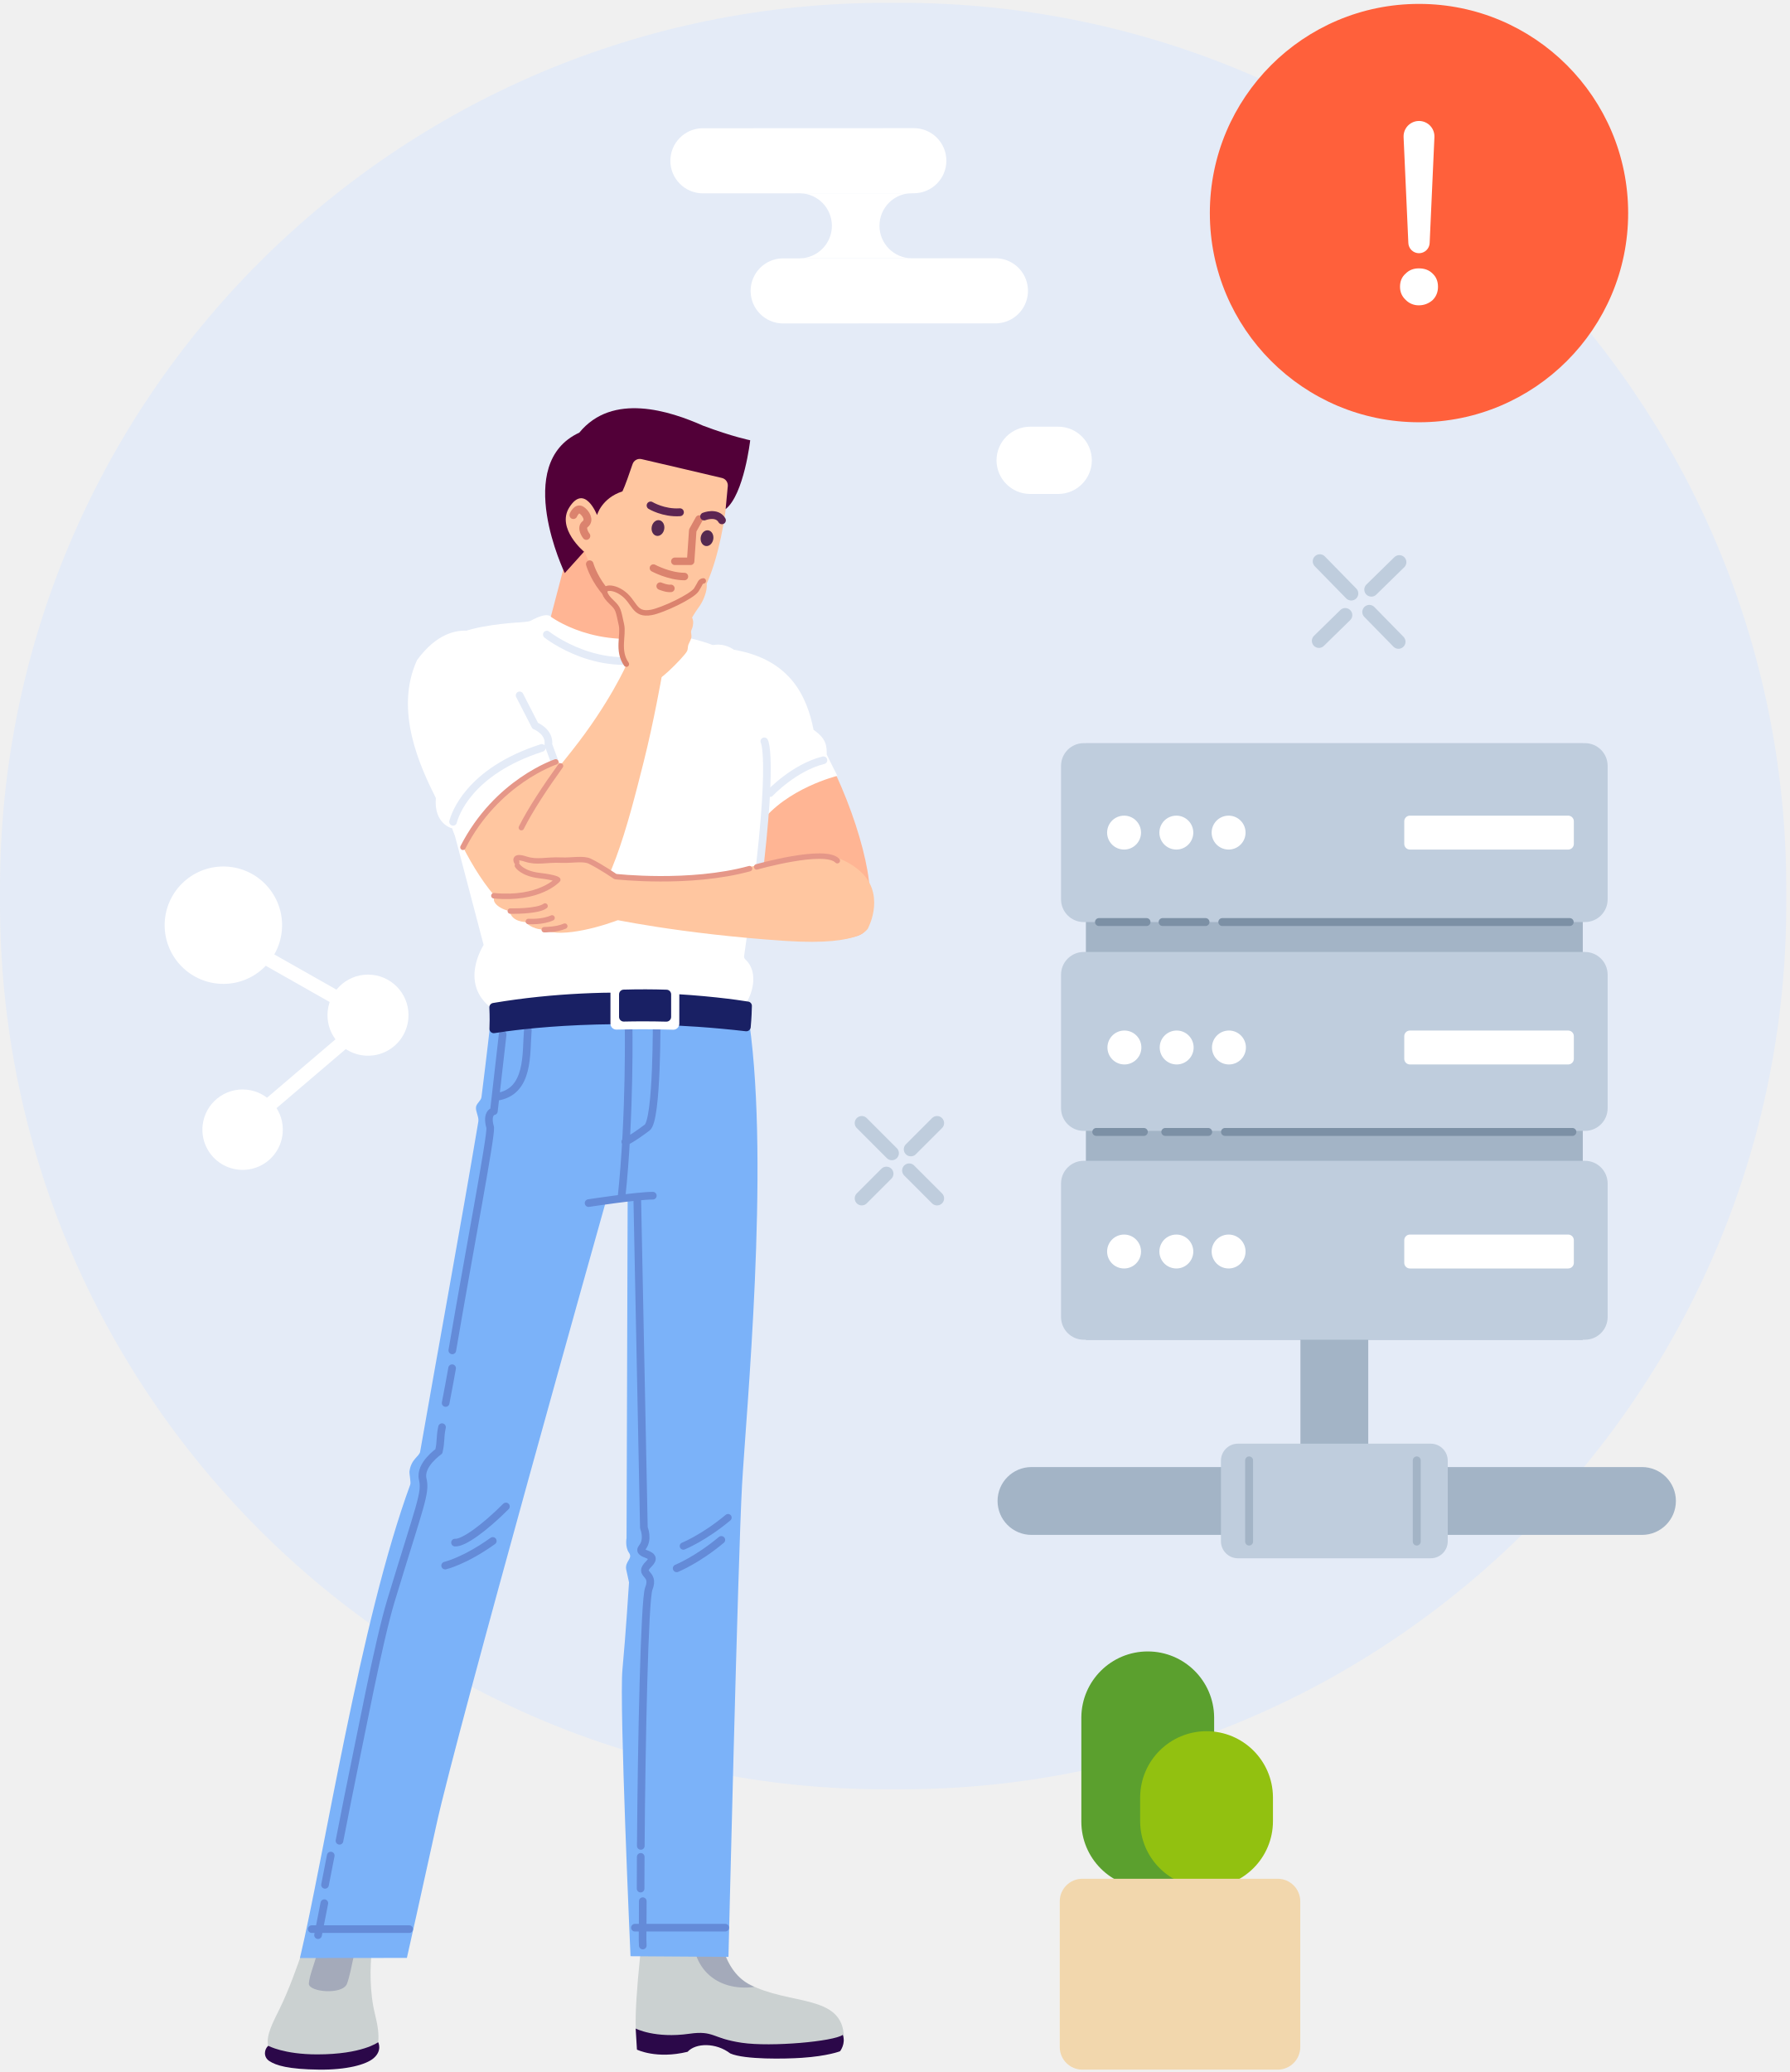
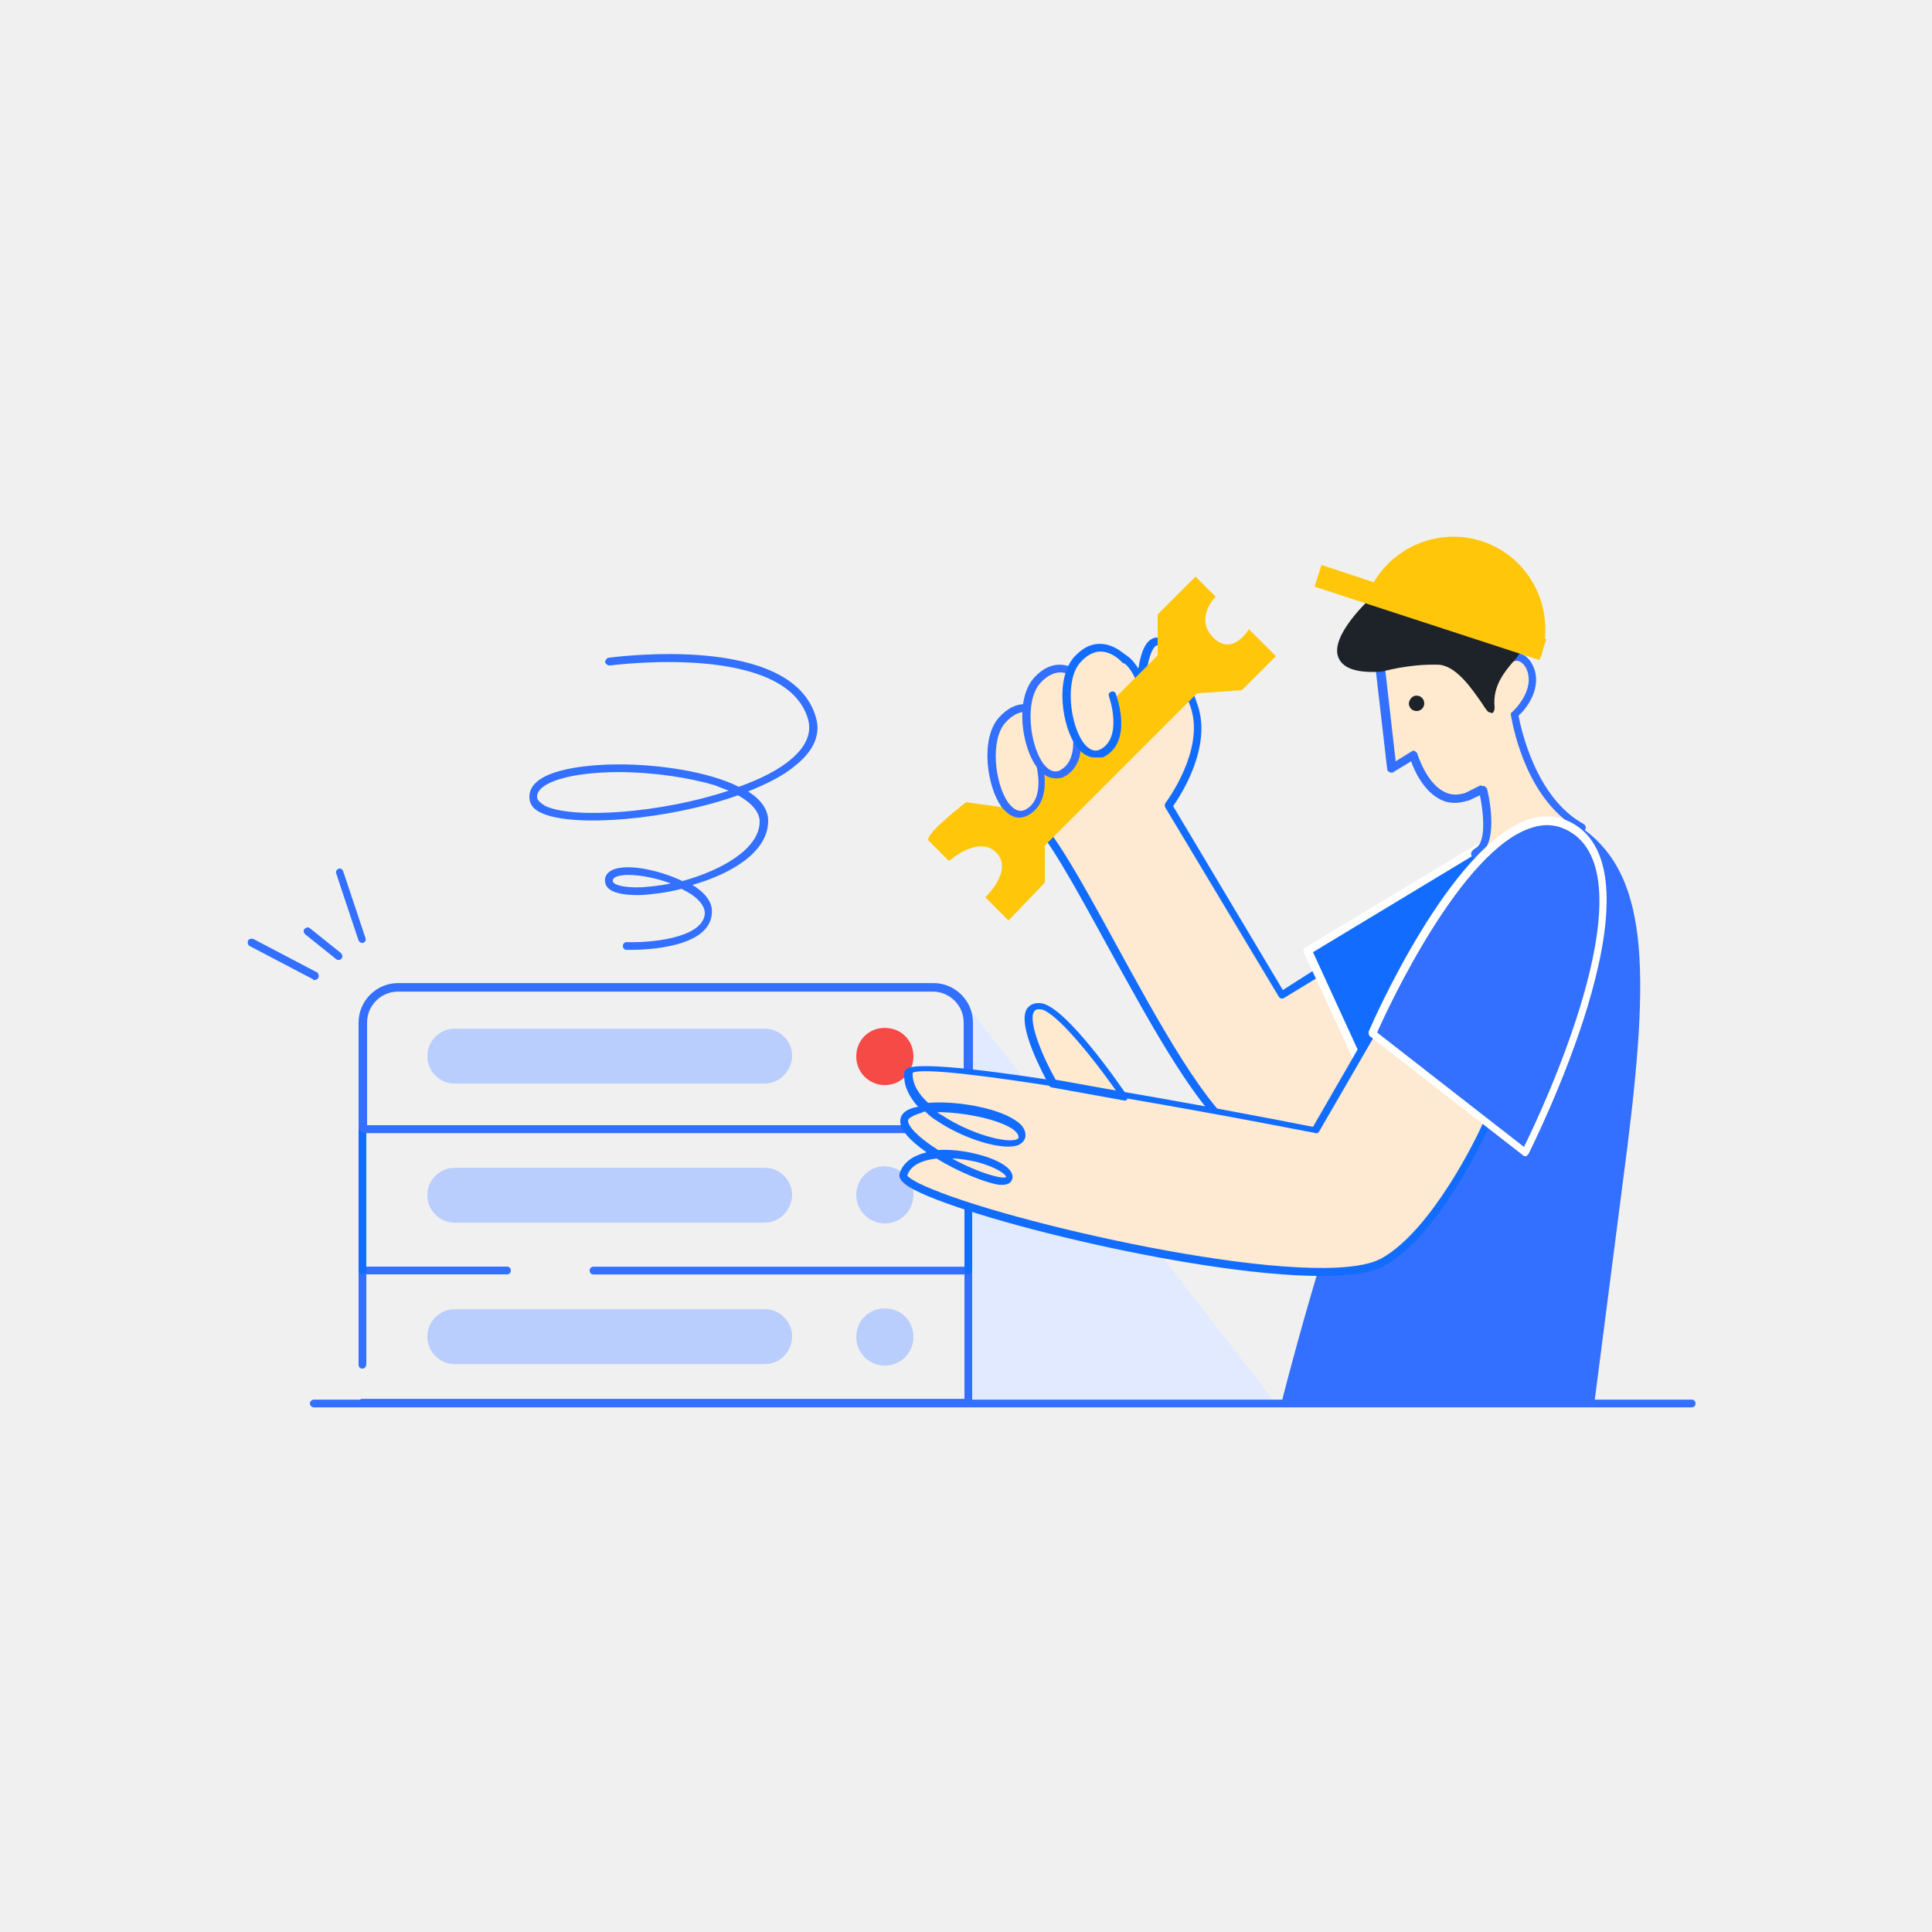
- <svg width="254" height="294">
+ <svg xmlns="http://www.w3.org/2000/svg" t="1606492339379" class="icon" viewBox="0 0 2048 1024" version="1.1" p-id="6033" width="394" height="394">
  <defs>
-     <path d="M0 .335h253.49v253.49H0z" />
-     <path d="M0 293.665h253.49V.401H0z" />
+     <style type="text/css" />
  </defs>
-   <g fill="none" fill-rule="evenodd">
-     <g transform="translate(0 .067)">
-       <mask fill="#fff" />
-       <path d="M0 128.134v-2.11C0 56.608 56.273.334 125.69.334h2.11c69.416 0 125.69 56.274 125.69 125.69v2.11c0 69.417-56.274 125.69-125.69 125.69h-2.11C56.273 253.824 0 197.551 0 128.134" fill="#E4EBF7" mask="url(#b)" />
-     </g>
-     <path d="M39.989 132.108a8.332 8.332 0 1 1-16.581-1.671 8.332 8.332 0 0 1 16.58 1.671" fill="#FFF" />
-     <path d="M37.19 135.59l10.553 5.983M48.665 147.884l-12.734 10.861" stroke="#FFF" stroke-width="2" />
-     <path d="M40.11 160.816a5.706 5.706 0 1 1-11.354-1.145 5.706 5.706 0 0 1 11.354 1.145M57.943 144.6a5.747 5.747 0 1 1-11.436-1.152 5.747 5.747 0 0 1 11.436 1.153M99.656 27.434l30.024-.013a4.619 4.619 0 1 0-.004-9.238l-30.024.013a4.62 4.62 0 0 0 .004 9.238M111.14 45.896l30.023-.013a4.62 4.62 0 1 0-.004-9.238l-30.024.013a4.619 4.619 0 1 0 .004 9.238" fill="#FFF" />
-     <path d="M113.53 27.421v-.002l15.89-.007a4.619 4.619 0 1 0 .005 9.238l-15.892.007v-.002a4.618 4.618 0 0 0-.004-9.234M150.167 70.091h-3.979a4.789 4.789 0 0 1-4.774-4.775 4.788 4.788 0 0 1 4.774-4.774h3.979a4.789 4.789 0 0 1 4.775 4.774 4.789 4.789 0 0 1-4.775 4.775" fill="#FFF" />
-     <path d="M171.687 30.234c0-16.392 13.289-29.68 29.681-29.68 16.392 0 29.68 13.288 29.68 29.68 0 16.393-13.288 29.681-29.68 29.681s-29.68-13.288-29.68-29.68" fill="#FF603B" />
-     <path d="M203.557 19.435l-.676 15.035a1.514 1.514 0 0 1-3.026 0l-.675-15.035a2.19 2.19 0 1 1 4.377 0m-.264 19.378c.513.477.77 1.1.77 1.87s-.257 1.393-.77 1.907c-.55.476-1.21.733-1.943.733a2.545 2.545 0 0 1-1.87-.77c-.55-.514-.806-1.136-.806-1.87 0-.77.256-1.393.806-1.87.513-.513 1.137-.733 1.87-.733.77 0 1.43.22 1.943.733" fill="#FFF" />
-     <path d="M119.3 133.275c4.426-.598 3.612-1.204 4.079-4.778.675-5.18-3.108-16.935-8.262-25.118-1.088-10.72-12.598-11.24-12.598-11.24s4.312 4.895 4.196 16.199c1.398 5.243.804 14.45.804 14.45s5.255 11.369 11.78 10.487" fill="#FFB594" />
-     <path d="M100.944 91.61s1.463-.583 3.211.582c8.08 1.398 10.368 6.706 11.3 11.368 1.864 1.282 1.864 2.33 1.864 3.496.365.777 1.515 3.03 1.515 3.03s-7.225 1.748-10.954 6.758c-1.399-6.41-6.936-25.235-6.936-25.235" fill="#FFF" />
-     <path d="M94.008 90.5l1.019-5.815-9.23-11.874-5.233 5.581-2.593 9.863s8.39 5.128 16.037 2.246" fill="#FFB594" />
-     <path d="M82.931 78.216s-4.557-2.868-2.445-6.892c1.632-3.107 4.537 1.139 4.537 1.139s.524-3.662 3.139-3.662c.523-1.046 1.569-4.184 1.569-4.184s11.507 2.615 13.6 3.138c-.001 5.23-2.317 19.529-7.884 19.969-8.94.706-12.516-9.508-12.516-9.508" fill="#FFC6A0" />
-     <path d="M102.971 72.243c2.616-2.093 3.489-9.775 3.489-9.775s-2.492-.492-6.676-2.062c-4.708-2.092-12.867-4.771-17.575.982-9.54 4.41-2.062 19.93-2.062 19.93l2.729-3.037s-3.956-3.304-2.092-6.277c2.183-3.48 3.943 1.08 3.943 1.08s.64-2.4 3.6-3.36c.356-.714 1.04-2.69 1.44-3.872a1.08 1.08 0 0 1 1.27-.707c2.41.56 8.723 2.03 11.417 2.676.524.126.876.619.825 1.156l-.308 3.266z" fill="#520038" />
-     <path d="M101.22 76.514c-.104.613-.585 1.044-1.076.96-.49-.082-.805-.646-.702-1.26.104-.613.585-1.044 1.076-.961.491.083.805.647.702 1.26M94.26 75.074c-.104.613-.585 1.044-1.076.96-.49-.082-.805-.646-.702-1.26.104-.613.585-1.044 1.076-.96.491.082.805.646.702 1.26" fill="#552950" />
-     <path stroke="#DB836E" stroke-width="1.063" stroke-linecap="round" stroke-linejoin="round" d="M99.206 73.644l-.9 1.62-.3 4.38h-2.24" />
-     <path d="M99.926 73.284s1.8-.72 2.52.54" stroke="#5C2552" stroke-width="1.117" stroke-linecap="round" stroke-linejoin="round" />
-     <path d="M81.367 73.084s.48-1.12 1.12-.72c.64.4 1.28 1.44.56 2s.16 1.68.16 1.68" stroke="#DB836E" stroke-width="1.117" stroke-linecap="round" stroke-linejoin="round" />
-     <path d="M92.326 71.724s1.84 1.12 4.16.96" stroke="#5C2552" stroke-width="1.117" stroke-linecap="round" stroke-linejoin="round" />
-     <path d="M92.726 80.604s2.24 1.2 4.4 1.2M93.686 83.164s.96.4 1.52.32M83.687 80.044s1.786 6.547 9.262 7.954" stroke="#DB836E" stroke-width="1.063" stroke-linecap="round" stroke-linejoin="round" />
-     <path d="M95.548 91.663s-1.068 2.821-8.298 2.105c-7.23-.717-10.29-5.044-10.29-5.044" stroke="#E4EBF7" stroke-width="1.136" stroke-linecap="round" stroke-linejoin="round" />
-     <path d="M78.126 87.478s6.526 4.972 16.47 2.486c0 0 9.577 1.02 11.536 5.322 5.36 11.77.543 36.835 0 39.962 3.496 4.055-.466 8.483-.466 8.483-15.624-3.548-35.81-.6-35.81-.6-4.849-3.546-1.223-9.044-1.223-9.044L62.38 110.32c-2.485-15.227.833-19.803 3.549-20.743 3.03-1.049 8.04-1.282 8.04-1.282.496-.058 1.08-.076 1.37-.233 2.36-1.282 2.787-.583 2.787-.583" fill="#FFF" />
-     <path d="M65.828 89.81s-6.875.465-7.59 8.156c-.466 8.857 3.03 10.954 3.03 10.954s6.075 22.102 16.796 22.957c8.39-2.176 4.758-6.702 4.661-11.42-.233-11.304-7.108-16.897-7.108-16.897s-4.212-13.75-9.789-13.75" fill="#FFC6A0" />
-     <path d="M71.716 124.225s.855 11.264 9.828 6.486c4.765-2.536 7.581-13.828 9.789-22.568 1.456-5.768 2.58-12.197 2.58-12.197l-4.973-1.709s-2.408 5.516-7.769 12.275c-4.335 5.467-9.144 11.11-9.455 17.713" fill="#FFC6A0" />
-     <path d="M108.463 105.191s1.747 2.724-2.331 30.535c2.376 2.216 1.053 6.012-.233 7.51" stroke="#E4EBF7" stroke-width="1.085" stroke-linecap="round" stroke-linejoin="round" />
-     <path d="M123.262 131.527s-.427 2.732-11.77 1.981c-15.187-1.006-25.326-3.25-25.326-3.25l.933-5.8s.723.215 9.71-.068c11.887-.373 18.714-6.07 24.964-1.022 4.039 3.263 1.489 8.16 1.489 8.16" fill="#FFC6A0" />
-     <path d="M70.24 90.974s-5.593-4.739-11.054 2.68c-3.318 7.223.517 15.284 2.664 19.578-.31 3.729 2.33 4.311 2.33 4.311s.108.895 1.516 2.68c4.078-7.03 6.72-9.166 13.711-12.546-.328-.656-1.877-3.265-1.825-3.767.175-1.69-1.282-2.623-1.282-2.623s-.286-.156-1.165-2.738c-.788-2.313-2.036-5.177-4.895-7.575" fill="#FFF" />
-     <path d="M90.232 288.027s4.855 2.308 8.313 1.155c3.188-1.063 5.12.755 8.002 1.331 2.881.577 7.769 1.243 13.207-1.424-.117-6.228-7.786-4.499-13.518-7.588-2.895-1.56-4.276-5.336-4.066-9.944H91.544s-1.573 11.89-1.312 16.47" fill="#CBD1D1" />
-     <path d="M90.207 287.833s2.745 1.437 7.639.738c3.456-.494 3.223.66 7.418 1.282 4.195.621 13.092-.194 14.334-1.126.466 1.242-.388 2.33-.388 2.33s-1.709.682-5.438.932c-2.295.154-8.098.276-10.14-.621-2.02-1.554-4.894-1.515-6.06-.234-4.427 1.075-7.184-.31-7.184-.31l-.181-2.991z" fill="#2B0849" />
-     <path d="M98.429 272.257h3.496s-.117 7.574 5.127 9.671c-5.244.7-9.672-2.602-8.623-9.671" fill="#A4AABA" />
-     <path d="M44.425 272.046s-2.208 7.774-4.702 12.899c-1.884 3.874-4.428 7.854 5.729 7.854 6.97 0 9.385-.503 7.782-6.917-1.604-6.415.279-13.836.279-13.836h-9.088z" fill="#CBD1D1" />
-     <path d="M38.066 290.277s2.198 1.225 6.954 1.225c6.376 0 8.646-1.73 8.646-1.73s.63 1.168-.649 2.27c-1.04.897-3.77 1.668-7.745 1.621-4.347-.05-6.115-.593-7.062-1.224-.864-.577-.72-1.657-.144-2.162" fill="#2B0849" />
-     <path d="M45.344 274.041s.035 1.592-.329 3.07c-.365 1.49-1.13 3.255-1.184 4.34-.061 1.206 4.755 1.657 5.403.036.65-1.622 1.357-6.737 2.006-7.602.648-.865-5.14-2.222-5.896.156" fill="#A4AABA" />
-     <path d="M89.476 277.57l13.899.095s1.349-56.643 1.925-66.909c.576-10.267 3.923-45.052 1.042-65.585l-13.037-.669-23.737.81s-.452 4.12-1.243 10.365c-.065.515-.708.874-.777 1.417-.078.608.439 1.407.332 2.044-2.455 14.627-5.797 32.736-8.256 46.837-.121.693-1.282 1.048-1.515 2.796-.042.314.22 1.584.116 1.865-7.14 19.473-12.202 52.601-15.66 67.19l15.176-.015s2.282-10.145 4.185-18.871c2.922-13.389 24.012-88.32 24.012-88.32l3.133-.954-.158 48.568s-.233 1.282.35 2.098c.583.815-.581 1.167-.408 2.331l.408 1.864s-.466 7.458-.932 12.352c-.467 4.895 1.145 40.69 1.145 40.69" fill="#7BB2F9" />
-     <path d="M64.57 218.881c1.197.099 4.195-2.097 7.225-5.127M96.024 222.534s2.881-1.152 6.34-4.034" stroke="#648BD8" stroke-width="1.085" stroke-linecap="round" stroke-linejoin="round" />
-     <path d="M96.973 219.373s2.882-1.153 6.34-4.034" stroke="#648BD8" stroke-width="1.032" stroke-linecap="round" stroke-linejoin="round" />
-     <path d="M63.172 222.144s2.724-.614 6.759-3.496M74.903 146.166c-.281 3.226.31 8.856-4.506 9.478M93.182 144.344s.115 14.557-1.344 15.65c-2.305 1.73-3.107 2.02-3.107 2.02M89.197 144.923s.269 13.144-1.01 25.088M83.525 170.71s6.81-1.051 9.116-1.051M46.026 270.045l-.892 4.538M46.937 263.289l-.815 4.157M62.725 202.503c-.33 1.618-.102 1.904-.449 3.438 0 0-2.756 1.903-2.29 3.923.466 2.02-.31 3.424-4.505 17.252-1.762 5.807-4.233 18.922-6.165 28.278-.03.144-.521 2.646-1.14 5.8M64.158 194.136c-.295 1.658-.6 3.31-.917 4.938M71.33 146.787l-1.244 10.877s-1.14.155-.519 2.33c.117 1.399-2.778 16.39-5.382 31.615M44.242 273.727H58.07" stroke="#648BD8" stroke-width="1.085" stroke-linecap="round" stroke-linejoin="round" />
-     <path d="M106.18 142.117c-3.028-.489-18.825-2.744-36.219.2a.625.625 0 0 0-.518.644c.063 1.307.044 2.343.015 2.995a.617.617 0 0 0 .716.636c3.303-.534 17.037-2.412 35.664-.266.347.04.66-.214.692-.56.124-1.347.16-2.425.17-3.029a.616.616 0 0 0-.52-.62" fill="#192064" />
-     <path d="M96.398 145.264l.003-5.102a.843.843 0 0 0-.809-.847 114.104 114.104 0 0 0-8.141-.014.85.85 0 0 0-.82.847l-.003 5.097c0 .476.388.857.864.845 2.478-.064 5.166-.067 8.03.017a.848.848 0 0 0 .876-.843" fill="#FFF" />
-     <path d="M95.239 144.296l.002-3.195a.667.667 0 0 0-.643-.672c-1.9-.061-3.941-.073-6.094-.01a.675.675 0 0 0-.654.672l-.002 3.192c0 .376.305.677.68.669 1.859-.042 3.874-.043 6.02.012.376.01.69-.291.691-.668" fill="#192064" />
-     <path d="M90.102 273.522h12.819M91.216 269.761c.006 3.519-.072 5.55 0 6.292M90.923 263.474c-.009 1.599-.016 2.558-.016 4.505M90.44 170.404l.932 46.38s.7 1.631-.233 2.796c-.932 1.166 2.564.7.932 2.33-1.63 1.633.933 1.166 0 3.497-.618 1.546-1.031 21.921-1.138 36.513" stroke="#648BD8" stroke-width="1.085" stroke-linecap="round" stroke-linejoin="round" />
-     <path d="M73.736 98.665l2.214 4.312s2.098.816 1.865 2.68l.816 2.214M64.297 116.611c.233-.932 2.176-7.147 12.585-10.488M77.598 90.042s7.691 6.137 16.547 2.72" stroke="#E4EBF7" stroke-width="1.085" stroke-linecap="round" stroke-linejoin="round" />
-     <path d="M91.974 86.954s5.476-.816 7.574-4.545c1.297-.345.72 2.212-.33 3.671-.7.971-1.01 1.554-1.01 1.554s.194.31.155.816c-.053.697-.175.653-.272 1.048-.081.335.108.657 0 1.049-.046.17-.198.5-.382.878-.12.249-.072.687-.2.948-.231.469-1.562 1.87-2.622 2.855-3.826 3.554-5.018 1.644-6.001-.408-.894-1.865-.661-5.127-.874-6.875-.35-2.914-2.622-3.03-1.923-4.429.343-.685 2.87.69 3.263 1.748.757 2.04 2.952 1.807 2.622 1.69" fill="#FFC6A0" />
-     <path d="M99.8 82.429c-.465.077-.35.272-.97 1.243-.622.971-4.817 2.932-6.39 3.224-2.589.48-2.278-1.56-4.254-2.855-1.69-1.107-3.562-.638-1.398 1.398.99.932.932 1.107 1.398 3.205.335 1.506-.64 3.67.7 5.593" stroke="#DB836E" stroke-width=".774" stroke-linecap="round" stroke-linejoin="round" />
-     <path d="M79.543 108.673c-2.1 2.926-4.266 6.175-5.557 8.762" stroke="#E59788" stroke-width=".774" stroke-linecap="round" stroke-linejoin="round" />
-     <path d="M87.72 124.768s-2.098-1.942-5.127-2.719c-3.03-.777-3.574-.155-5.516.078-1.942.233-3.885-.932-3.652.7.233 1.63 5.05 1.01 5.206 2.097.155 1.087-6.37 2.796-8.313 2.175-.777.777.466 1.864 2.02 2.175.233 1.554 2.253 1.554 2.253 1.554s.699 1.01 2.641 1.088c2.486 1.32 8.934-.7 10.954-1.554 2.02-.855-.466-5.594-.466-5.594" fill="#FFC6A0" />
-     <path d="M73.425 122.826s.66 1.127 3.167 1.418c2.315.27 2.563.583 2.563.583s-2.545 2.894-9.07 2.272M72.416 129.274s3.826.097 4.933-.718M74.98 130.75s1.961.136 3.36-.505M77.232 131.916s1.748.019 2.914-.505M73.328 122.321s-.595-1.032 1.262-.427c1.671.544 2.833.055 5.128.155 1.389.061 3.067-.297 3.982.15 1.606.784 3.632 2.181 3.632 2.181s10.526 1.204 19.033-1.127M78.864 108.104s-8.39 2.758-13.168 12.12" stroke="#E59788" stroke-width=".774" stroke-linecap="round" stroke-linejoin="round" />
-     <path d="M109.278 112.533s3.38-3.613 7.575-4.662" stroke="#E4EBF7" stroke-width="1.085" stroke-linecap="round" stroke-linejoin="round" />
-     <path d="M107.375 123.006s9.697-2.745 11.445-.88" stroke="#E59788" stroke-width=".774" stroke-linecap="round" stroke-linejoin="round" />
-     <path d="M194.605 83.656l3.971-3.886M187.166 90.933l3.736-3.655M191.752 84.207l-4.462-4.56M198.453 91.057l-4.133-4.225M129.256 163.074l3.718-3.718M122.291 170.039l3.498-3.498M126.561 163.626l-4.27-4.27M132.975 170.039l-3.955-3.955" stroke="#BFCDDD" stroke-width="2" stroke-linecap="round" stroke-linejoin="round" />
-     <path d="M190.156 211.779h-1.604a4.023 4.023 0 0 1-4.011-4.011V175.68a4.023 4.023 0 0 1 4.01-4.01h1.605a4.023 4.023 0 0 1 4.011 4.01v32.088a4.023 4.023 0 0 1-4.01 4.01" fill="#A3B4C6" />
-     <path d="M237.824 212.977a4.813 4.813 0 0 1-4.813 4.813h-86.636a4.813 4.813 0 0 1 0-9.626h86.636a4.813 4.813 0 0 1 4.813 4.813" fill="#A3B4C6" />
-     <mask fill="#fff" />
-     <path fill="#A3B4C6" mask="url(#d)" d="M154.098 190.096h70.513v-84.617h-70.513z" />
-     <path d="M224.928 190.096H153.78a3.219 3.219 0 0 1-3.208-3.209V167.92a3.219 3.219 0 0 1 3.208-3.21h71.148a3.219 3.219 0 0 1 3.209 3.21v18.967a3.219 3.219 0 0 1-3.21 3.209M224.928 130.832H153.78a3.218 3.218 0 0 1-3.208-3.208v-18.968a3.219 3.219 0 0 1 3.208-3.209h71.148a3.219 3.219 0 0 1 3.209 3.21v18.967a3.218 3.218 0 0 1-3.21 3.208" fill="#BFCDDD" mask="url(#d)" />
-     <path d="M159.563 120.546a2.407 2.407 0 1 1 0-4.813 2.407 2.407 0 0 1 0 4.813M166.98 120.546a2.407 2.407 0 1 1 0-4.813 2.407 2.407 0 0 1 0 4.813M174.397 120.546a2.407 2.407 0 1 1 0-4.813 2.407 2.407 0 0 1 0 4.813M222.539 120.546h-22.461a.802.802 0 0 1-.802-.802v-3.208c0-.443.359-.803.802-.803h22.46c.444 0 .803.36.803.803v3.208c0 .443-.36.802-.802.802" fill="#FFF" mask="url(#d)" />
-     <path d="M224.928 160.464H153.78a3.218 3.218 0 0 1-3.208-3.209v-18.967a3.219 3.219 0 0 1 3.208-3.209h71.148a3.219 3.219 0 0 1 3.209 3.209v18.967a3.218 3.218 0 0 1-3.21 3.209" fill="#BFCDDD" mask="url(#d)" />
-     <path d="M173.455 130.832h49.301M164.984 130.832h6.089M155.952 130.832h6.75M173.837 160.613h49.3M165.365 160.613h6.089M155.57 160.613h6.751" stroke="#7C90A5" stroke-width="1.124" stroke-linecap="round" stroke-linejoin="round" mask="url(#d)" />
-     <path d="M159.563 151.038a2.407 2.407 0 1 1 0-4.814 2.407 2.407 0 0 1 0 4.814M166.98 151.038a2.407 2.407 0 1 1 0-4.814 2.407 2.407 0 0 1 0 4.814M174.397 151.038a2.407 2.407 0 1 1 .001-4.814 2.407 2.407 0 0 1 0 4.814M222.539 151.038h-22.461a.802.802 0 0 1-.802-.802v-3.209c0-.443.359-.802.802-.802h22.46c.444 0 .803.36.803.802v3.209c0 .443-.36.802-.802.802M159.563 179.987a2.407 2.407 0 1 1 0-4.813 2.407 2.407 0 0 1 0 4.813M166.98 179.987a2.407 2.407 0 1 1 0-4.813 2.407 2.407 0 0 1 0 4.813M174.397 179.987a2.407 2.407 0 1 1 0-4.813 2.407 2.407 0 0 1 0 4.813M222.539 179.987h-22.461a.802.802 0 0 1-.802-.802v-3.209c0-.443.359-.802.802-.802h22.46c.444 0 .803.36.803.802v3.209c0 .443-.36.802-.802.802" fill="#FFF" mask="url(#d)" />
-     <path d="M203.04 221.108h-27.372a2.413 2.413 0 0 1-2.406-2.407v-11.448a2.414 2.414 0 0 1 2.406-2.407h27.372a2.414 2.414 0 0 1 2.407 2.407V218.7a2.413 2.413 0 0 1-2.407 2.407" fill="#BFCDDD" mask="url(#d)" />
-     <path d="M177.259 207.217v11.52M201.05 207.217v11.52" stroke="#A3B4C6" stroke-width="1.124" stroke-linecap="round" stroke-linejoin="round" mask="url(#d)" />
-     <path d="M162.873 267.894a9.422 9.422 0 0 1-9.422-9.422v-14.82a9.423 9.423 0 0 1 18.845 0v14.82a9.423 9.423 0 0 1-9.423 9.422" fill="#5BA02E" mask="url(#d)" />
-     <path d="M171.22 267.83a9.422 9.422 0 0 1-9.422-9.423v-3.438a9.423 9.423 0 0 1 18.845 0v3.438a9.423 9.423 0 0 1-9.422 9.423" fill="#92C110" mask="url(#d)" />
-     <path d="M181.31 293.666h-27.712a3.209 3.209 0 0 1-3.209-3.21V269.79a3.209 3.209 0 0 1 3.209-3.21h27.711a3.209 3.209 0 0 1 3.209 3.21v20.668a3.209 3.209 0 0 1-3.209 3.209" fill="#F2D7AD" mask="url(#d)" />
-   </g>
+   <path d="M1025.638 975.667h326.861l-326.861-421.069z" fill="#E1EAFF" p-id="6034" />
+   <path d="M384.205 938.803c-2.458 0-4.096-1.638-4.096-4.096v-99.942c0-2.458 1.638-4.096 4.096-4.096h153.19c2.458 0 4.096 1.638 4.096 4.096s-1.638 4.096-4.096 4.096H388.301V933.888c0 2.458-1.638 4.915-4.096 4.915zM1026.458 979.034H384.205c-2.458 0-4.096-1.638-4.096-4.096s1.638-4.096 4.096-4.096h638.157v-131.891h-393.216c-2.458 0-4.096-1.638-4.096-4.096s1.638-4.096 4.096-4.096h397.312c2.458 0 4.096 1.638 4.096 4.096v140.083c0 2.458-1.638 4.096-4.096 4.096z" fill="#3370FF" p-id="6035" />
+   <path d="M968.294 905.306c0 16.384-13.107 30.31-30.31 30.31-16.384 0-30.31-13.107-30.31-30.31s13.107-30.31 30.31-30.31 30.31 13.107 30.31 30.31" fill="#BACEFD" p-id="6036" />
+   <path d="M1026.458 838.951c-2.458 0-4.096-1.638-4.096-4.096v-145.818H388.301v145.818c0 2.458-1.638 4.096-4.096 4.096s-4.096-1.638-4.096-4.096v-149.914c0-2.458 1.638-4.096 4.096-4.096h642.253c2.458 0 4.096 1.638 4.096 4.096v149.914c0 2.458-1.638 4.096-4.096 4.096z" fill="#126DFF" p-id="6037" />
+   <path d="M968.294 754.573c0 16.384-13.107 30.31-30.31 30.31-16.384 0-30.31-13.107-30.31-30.31 0-16.384 13.107-30.31 30.31-30.31 17.203 0.819 30.31 13.926 30.31 30.31" fill="#BACEFD" p-id="6038" />
+   <path d="M1026.458 689.037h-638.976c-4.096 0-7.373-3.277-7.373-7.373v-109.773c0-22.938 18.842-41.779 41.779-41.779h567.706c22.938 0 41.779 18.842 41.779 41.779v113.05c-0.819 2.458-2.458 4.096-4.915 4.096z m-638.157-8.192h633.242v-108.954c0-18.022-14.746-32.768-32.768-32.768H421.888c-18.022 0-32.768 14.746-32.768 32.768v108.954z" fill="#3370FF" p-id="6039" />
+   <path d="M968.294 607.937c0 16.384-13.107 30.31-30.31 30.31-16.384 0-30.31-13.107-30.31-30.31s13.107-30.31 30.31-30.31 30.31 13.107 30.31 30.31" fill="#F54A45" p-id="6040" />
+   <path d="M810.189 636.609H481.69c-15.565 0-28.672-13.107-28.672-28.672v-0.819c0-15.565 13.107-28.672 28.672-28.672H811.008c15.565 0 28.672 13.107 28.672 28.672v0.819c-0.819 15.565-13.107 28.672-29.491 28.672M810.189 784.065H481.69c-15.565 0-28.672-13.107-28.672-28.672v-0.819c0-15.565 13.107-28.672 28.672-28.672H811.008c15.565 0 28.672 13.107 28.672 28.672v0.819c-0.819 15.565-13.107 28.672-29.491 28.672M810.189 933.978H481.69c-15.565 0-28.672-13.107-28.672-28.672v-0.819c0-15.565 13.107-28.672 28.672-28.672H811.008c15.565 0 28.672 13.107 28.672 28.672v0.819c-0.819 16.384-13.107 28.672-29.491 28.672" fill="#BACEFD" p-id="6041" />
+   <path d="M1070.694 291.725s-6.554 36.864 21.299 59.802c49.152 40.141 150.733 294.093 226.918 343.245s144.998-43.418 144.998-43.418l-62.259-135.987-41.779 27.034-120.422-200.704s43.418-57.344 27.034-104.858c-33.587-97.485-52.429-79.462-56.525-24.576 0 0-13.107-52.429-59.802-22.118" fill="#FEEAD2" p-id="6042" />
+   <path d="M1365.606 713.613c-17.203 0-33.587-4.915-49.152-14.746-45.056-28.672-96.666-125.338-143.36-209.715-32.768-59.802-63.898-117.146-83.558-133.53-29.491-24.576-23.757-62.259-22.938-63.898 0-2.458 2.458-4.096 4.915-3.277 2.458 0 4.096 2.458 3.277 4.915 0 0-5.734 35.226 20.48 56.525 21.299 18.022 51.61 72.909 86.016 135.987 45.875 83.558 97.485 179.405 140.083 206.438 66.355 42.598 127.795-27.853 137.626-40.141l-59.802-129.434-37.683 22.938c-0.819 0.819-1.638 0.819-3.277 0.819-0.819 0-1.638-0.819-2.458-1.638l-120.422-200.704c-0.819-1.638-0.819-3.277 0-4.915 0.819-0.819 41.779-55.706 27.034-100.762-22.118-64.717-34.406-67.174-36.045-66.355-3.277 0.819-9.83 9.83-12.288 40.96 0 1.638-1.638 3.277-4.096 4.096-1.638 0-4.096-0.819-4.096-3.277 0 0-5.734-20.48-20.48-27.034-9.011-3.277-20.48-0.819-33.587 7.373-1.638 1.638-4.096 0.819-5.734-0.819-1.638-1.638-0.819-4.096 0.819-5.734 15.565-9.83 28.672-12.288 40.96-8.192 9.011 3.277 14.746 10.65 18.842 17.203 3.277-20.48 9.011-31.13 18.022-32.768 8.192-0.819 22.118 4.915 45.056 72.09 14.746 44.237-18.022 95.027-26.214 106.496l116.326 194.97 38.502-24.576c0.819-0.819 2.458-0.819 3.277-0.819 0.819 0 2.458 0.819 2.458 2.458l62.259 135.987c0.819 1.638 0.819 3.277-0.819 4.096-0.819 0.819-18.022 23.757-45.056 40.96-17.203 12.288-36.045 18.022-54.886 18.022z" fill="#126DFF" p-id="6043" />
+   <path d="M1576.141 381.837l-190.054 113.869 68.813 149.094 147.456-216.269z" fill="#126DFF" p-id="6044" />
+   <path d="M1454.899 648.897c-1.638 0-3.277-0.819-4.096-2.458l-68.813-149.094c-0.819-1.638 0-4.096 1.638-4.915l189.235-113.869c0.819-0.819 2.458-0.819 3.277-0.819 0.819 0 1.638 0.819 2.458 1.638l27.034 46.694c0.819 1.638 0.819 3.277 0 4.096l-147.456 216.269c-0.819 1.638-1.638 2.458-3.277 2.458z m-63.078-151.552l63.898 139.264 141.722-208.077-23.757-40.96-181.862 109.773z" fill="#FFFFFF" p-id="6045" />
+   <path d="M1554.842 332.685c-40.141 13.926-56.525-44.237-56.525-44.237l-22.938 13.926-12.288-106.496s-9.011-40.96 45.056-56.525c53.248-15.565 60.621 35.226 60.621 35.226l8.192 31.949s29.491-39.322 44.237-11.469c13.107 26.214-15.565 50.79-15.565 50.79s13.107 87.654 71.27 119.603c0 0-135.168 39.322-110.592 25.395 18.022-10.65 4.915-65.536 4.915-65.536l-16.384 7.373z" fill="#FFEACF" p-id="6046" />
+   <path d="M1565.491 397.402c-4.915 0-4.915-1.638-5.734-2.458-1.638-4.096 2.458-6.554 4.915-8.192 10.65-6.554 8.192-36.045 4.096-55.706l-12.288 5.734h-0.819c-10.65 3.277-20.48 3.277-29.491-1.638-17.203-9.011-27.034-30.31-30.31-40.141l-18.842 11.469c-0.819 0.819-2.458 0.819-4.096 0s-2.458-1.638-2.458-3.277l-12.288-106.496s-9.011-45.056 47.514-61.44c17.203-4.915 31.949-4.096 44.237 3.277 18.022 11.469 22.118 34.406 22.118 35.226l6.554 23.757c6.554-7.373 18.842-18.022 30.31-17.203 6.554 0.819 11.469 4.915 15.565 12.288 12.288 24.576-8.192 48.333-14.746 54.067 2.458 13.107 18.022 86.835 68.813 114.688 1.638 0.819 2.458 2.458 2.458 4.096s-1.638 3.277-3.277 3.277c-76.186 22.938-102.4 28.672-112.23 28.672z m6.554-76.186h1.638l2.458 2.458c1.638 4.915 10.65 46.694-1.638 63.898 17.203-3.277 56.525-13.926 92.57-24.576-53.248-35.226-64.717-113.869-65.536-117.146 0-1.638 0-2.458 1.638-3.277 0 0 25.395-22.938 14.746-45.875-2.458-4.915-5.734-7.373-9.011-8.192-9.83-0.819-23.757 14.746-27.853 19.661-0.819 1.638-2.458 1.638-4.096 1.638s-2.458-1.638-3.277-3.277l-8.192-31.949c0-0.819-3.277-20.48-18.842-30.31-9.83-5.734-22.118-6.554-36.864-2.458-49.152 14.746-42.598 50.79-41.779 52.429l11.469 100.762 17.203-10.65c0.819-0.819 2.458-0.819 3.277 0 0.819 0.819 2.458 1.638 2.458 2.458 0 0 9.011 30.31 27.853 40.141 7.373 4.096 14.746 4.096 22.938 1.638l16.384-8.192c0.819 0.819 1.638 0.819 2.458 0.819z m-17.203 11.469zM333.414 526.836c-0.819 0-1.638 0-1.638-0.819l-67.174-35.226c-1.638-0.819-2.458-3.277-1.638-5.734 0.819-1.638 3.277-2.458 5.734-1.638l67.174 35.226c1.638 0.819 2.458 3.277 1.638 5.734-0.819 1.638-2.458 2.458-4.096 2.458zM384.205 487.514c-1.638 0-3.277-0.819-4.096-2.458l-23.757-71.27c-0.819-2.458 0.819-4.096 2.458-4.915 2.458-0.819 4.096 0.819 4.915 2.458l23.757 71.27c0.819 2.458-0.819 4.096-2.458 4.915h-0.819zM358.81 505.537c-0.819 0-1.638 0-2.458-0.819l-32.768-26.214c-1.638-1.638-2.458-4.096-0.819-5.734 1.638-1.638 4.096-2.458 5.734-0.819l32.768 26.214c1.638 1.638 2.458 4.096 0.819 5.734-0.819 1.638-2.458 1.638-3.277 1.638z" fill="#3370FF" p-id="6047" />
+   <path d="M1690.01 975.757h-331.776s176.947-711.885 319.488-609.485c72.909 52.429 71.27 158.925 42.598 374.374" fill="#3370FF" p-id="6048" />
+   <path d="M1793.229 979.853H332.595C330.957 979.853 328.499 978.215 328.499 975.757S330.957 971.661 332.595 971.661h1460.634c2.458 0 4.096 1.638 4.096 4.096s-1.638 4.096-4.096 4.096z" fill="#3370FF" p-id="6049" />
+   <path d="M1395.098 686.58s-429.261-84.378-431.718-60.621c-0.819 9.83 18.022 31.13 18.022 36.045 0 7.373-22.938 0-22.938 13.926 0 26.214 32.768 22.938 32.768 33.587 0 11.469-23.757 0.819-33.587 23.757-12.288 27.853 428.442 137.626 508.723 92.57 59.802-32.768 110.592-147.456 110.592-147.456-27.853-27.853-122.061-95.027-122.061-95.027l-59.802 103.219z" fill="#FEEAD2" p-id="6050" />
+   <path d="M1400.832 840.589c-137.626 0-404.685-67.994-441.549-97.485-4.915-4.096-6.554-7.373-5.734-10.65 3.277-12.288 14.746-19.661 28.672-22.938-16.384-11.469-28.672-23.757-27.853-33.587 0-3.277 1.638-8.192 8.192-11.469 3.277-1.638 6.554-2.458 10.65-3.277-9.011-9.83-15.565-22.118-14.746-35.226 0-1.638 0.819-3.277 2.458-4.915 23.757-17.203 356.352 46.694 430.899 61.44l58.163-100.762c0.819-0.819 1.638-1.638 2.458-1.638 0.819 0 2.458 0 3.277 0.819 4.096 2.458 95.846 67.994 122.88 95.027 0.819 0.819 1.638 3.277 0.819 4.915-2.458 4.915-52.429 116.326-112.23 149.094-12.288 7.373-36.045 10.65-66.355 10.65z m-439.091-106.496s2.458 4.915 27.034 14.746c95.027 39.322 410.419 109.773 475.955 72.909 52.429-29.491 99.942-126.157 107.315-143.36-26.214-24.576-99.123-77.824-116.326-90.112l-57.344 99.123c-0.819 1.638-2.458 2.458-4.096 1.638-155.648-30.31-406.323-74.547-426.803-63.898-0.819 12.288 7.373 23.757 16.384 31.949 28.672-2.458 72.09 4.915 91.75 18.022 8.192 4.915 11.469 10.65 11.469 16.384 0 4.096-2.458 7.373-6.554 9.83-14.746 7.373-57.344-4.915-87.654-25.395-4.096-2.458-8.192-5.734-12.288-9.83-5.734 2.458-10.65 3.277-13.926 5.734-4.096 1.638-4.096 4.096-4.096 4.096 0 5.734 9.83 17.203 31.949 31.13 12.288-0.819 27.034 0.819 40.141 4.096 20.48 4.915 40.96 14.746 38.502 26.214-0.819 3.277-3.277 7.373-13.926 6.554-13.107-1.638-42.598-13.107-66.355-27.853-15.565 1.638-27.853 7.373-31.13 18.022z m47.514-18.022c28.672 15.565 53.248 22.118 57.344 19.661 0-2.458-9.83-10.65-32.768-16.384-8.192-1.638-16.384-3.277-24.576-3.277z m-15.565-49.152c1.638 1.638 3.277 2.458 4.915 3.277 29.491 19.661 68.813 30.31 79.462 25.395 1.638-0.819 1.638-1.638 1.638-2.458 0-2.458-2.458-5.734-7.373-9.011-17.203-10.65-53.248-17.203-78.643-17.203z" fill="#126DFF" p-id="6051" />
+   <path d="M1493.402 233.562c0 4.096 3.277 8.192 8.192 8.192 4.096 0 8.192-3.277 8.192-8.192 0-4.096-3.277-8.192-8.192-8.192-4.096 0-7.373 3.277-8.192 8.192" fill="#1E232A" p-id="6052" />
+   <path d="M983.859 378.561c-1.638-8.192 40.141-40.141 40.141-40.141l41.779 5.734 161.382-161.382v-43.418l40.141-40.141 21.299 21.299s-22.938 22.938-2.458 43.418 37.683-9.011 37.683-9.011l28.672 28.672-36.045 36.045-47.514 3.277-161.382 161.382v39.322l-38.502 40.141-24.576-24.576s30.31-28.672 11.469-47.514c-18.842-18.842-49.971 9.011-49.971 9.011l-22.118-22.118z" fill="#FFC60A" p-id="6053" />
+   <path d="M1463.091 195.879s27.853-9.011 59.802-7.373c31.949 0.819 58.982 63.078 57.344 48.333-3.277-31.13 19.661-49.152 27.034-58.982 0 0 15.565-59.802-28.672-83.558-27.034-14.746-120.422 27.853-120.422 27.853s-86.835 78.643 4.915 73.728" fill="#1E232A" p-id="6054" />
+   <path d="M1580.237 243.393c-3.277 0-4.915-3.277-9.83-10.65-9.83-13.926-27.034-40.141-46.694-40.141-31.13-0.819-58.163 7.373-58.982 7.373h-0.819c-25.395 1.638-40.141-3.277-45.056-14.746-9.83-22.938 32.768-62.259 37.683-66.355l0.819-0.819c9.83-4.096 95.846-42.598 123.699-27.034 46.694 24.576 31.13 87.654 30.31 88.474 0 0.819 0 0.819-0.819 1.638-1.638 2.458-3.277 4.915-5.734 7.373-9.011 10.65-22.938 26.214-20.48 49.152 0 3.277-0.819 5.734-3.277 6.554 0-0.819 0-0.819-0.819-0.819z m-62.259-59.802h5.734c22.938 0.819 42.598 28.672 52.429 43.418 1.638-21.299 13.926-36.045 22.938-45.875 1.638-2.458 4.096-4.096 4.915-5.734 1.638-6.554 11.469-58.163-27.034-78.643-20.48-10.65-90.112 15.565-115.507 27.034-16.384 15.565-40.96 43.418-35.226 57.344 3.277 7.373 15.565 10.65 36.864 9.83 3.277-0.819 27.034-7.373 54.886-7.373z m-54.886 12.288z" fill="#1E232A" p-id="6055" />
+   <path d="M1633.485 184.41c16.384-51.61-12.288-106.496-63.078-122.88-51.61-16.384-106.496 12.288-122.88 63.078l185.958 59.802z" fill="#FFC60A" p-id="6056" />
+   <path d="M1111.654 250.765s-25.395-27.853-50.79 0-4.096 112.23 25.395 98.304c29.491-13.926 11.469-61.44 11.469-61.44" fill="#FFEACF" p-id="6057" />
+   <path d="M1080.525 354.804c-6.554 0-13.107-4.096-18.842-11.469-15.565-21.299-22.938-72.909-2.458-95.027 8.192-9.011 17.203-13.926 27.034-13.926 16.384 0 28.672 13.107 29.491 13.926 1.638 1.638 1.638 4.096 0 5.734-1.638 1.638-4.096 1.638-5.734 0 0 0-9.83-11.469-22.938-11.469-7.373 0-14.746 4.096-21.299 11.469-16.384 18.022-11.469 64.717 3.277 85.197 5.734 7.373 11.469 9.83 17.203 7.373 25.395-12.288 9.83-56.525 9.83-56.525-2.458-3.277-0.819-5.734 0.819-6.554 2.458-0.819 4.096 0 4.915 2.458 0.819 2.458 18.842 51.61-13.926 67.174-2.458 0.819-4.915 1.638-7.373 1.638z" fill="#3370FF" p-id="6058" />
+   <path d="M1150.157 208.986s-25.395-27.853-50.79 0-4.096 112.23 25.395 99.123c29.491-13.926 11.469-61.44 11.469-61.44" fill="#FFEACF" p-id="6059" />
+   <path d="M1118.208 313.025c-6.554 0-13.107-4.096-18.842-11.469-16.384-21.299-23.757-72.09-3.277-95.027 8.192-9.011 17.203-13.926 27.034-13.926 16.384 0 28.672 13.107 29.491 13.926 1.638 1.638 1.638 4.096 0 5.734-1.638 1.638-4.096 1.638-5.734 0 0 0-9.83-11.469-22.938-11.469-7.373 0-14.746 4.096-21.299 11.469-16.384 18.022-11.469 64.717 3.277 85.197 5.734 7.373 11.469 9.83 17.203 7.373 25.395-13.107 9.83-57.344 9.83-57.344-0.819-2.458 0-4.915 2.458-4.915 2.458-0.819 4.096 0 4.915 2.458 0.819 2.458 18.842 51.61-13.926 67.174-2.458 0.819-5.734 0.819-8.192 0.819z" fill="#3370FF" p-id="6060" />
+   <path d="M1191.936 186.868s-25.395-27.853-50.79 0-4.096 112.23 25.395 98.304c29.491-13.107 12.288-61.44 12.288-61.44" fill="#FFEACF" p-id="6061" />
+   <path d="M1159.987 290.906c-6.554 0-13.107-4.096-18.842-11.469-15.565-21.299-22.938-72.09-2.458-95.027 8.192-9.011 17.203-13.926 27.034-13.926 16.384 0 28.672 13.107 29.491 13.926 1.638 1.638 1.638 4.096 0 5.734-1.638 1.638-4.096 1.638-5.734 0 0 0-9.83-11.469-22.938-11.469-7.373 0-14.746 4.096-21.299 11.469-16.384 18.022-11.469 64.717 3.277 85.197 5.734 7.373 11.469 9.83 17.203 7.373 25.395-12.288 9.83-56.525 9.83-56.525-0.819-2.458 0-4.096 2.458-4.915 2.458-0.819 4.096 0 4.915 2.458 0.819 2.458 18.842 51.61-13.926 67.174h-9.011z" fill="#126DFF" p-id="6062" />
+   <path d="M1116.57 636.609s-48.333-86.016-12.288-81.92c25.395 3.277 88.474 95.846 88.474 95.846l-76.186-13.926z" fill="#FFEACF" p-id="6063" />
+   <path d="M1191.936 654.631l-77.005-13.926c-0.819 0-2.458-0.819-2.458-1.638-5.734-10.65-35.226-64.717-23.757-81.92 2.458-3.277 6.554-6.554 14.746-5.734 26.214 3.277 84.378 87.654 90.931 97.485 0.819 1.638 0.819 3.277 0 4.915 0.819 0-0.819 0.819-2.458 0.819z m-72.909-22.118l63.898 11.469c-25.395-36.045-63.898-83.558-79.462-86.016-5.734-0.819-6.554 1.638-7.373 2.458-6.554 10.65 9.83 49.152 22.938 72.09z" fill="#126DFF" p-id="6064" />
+   <path d="M1454.899 583.361s118.784-276.07 212.992-217.088c94.208 58.982-50.79 343.245-50.79 343.245l-162.202-126.157z" fill="#3370FF" p-id="6065" />
+   <path d="M1617.101 713.613c-0.819 0-1.638 0-2.458-0.819l-162.202-126.157c-1.638-0.819-1.638-3.277-1.638-4.915 3.277-8.192 86.835-199.066 170.394-225.28 17.203-5.734 33.587-3.277 48.333 5.734 95.846 59.802-43.418 336.691-49.152 348.979l-2.458 2.458h-0.819z m-157.286-131.072l155.648 121.242c18.022-36.045 133.53-280.986 49.971-333.414-13.107-8.192-27.034-9.83-41.779-4.915-74.547 22.938-153.19 192.512-163.84 217.088z" fill="#FFFFFF" p-id="6066" />
+   <path d="M668.467 494.887h-4.096c-2.458 0-4.096-1.638-4.096-4.096s1.638-4.096 4.096-4.096c22.118 0.819 79.462-3.277 82.739-29.491 0.819-9.83-9.83-18.842-17.203-22.938-2.458-1.638-4.915-2.458-7.373-4.096-15.565 4.096-30.31 5.734-41.779 6.554-24.576 0.819-38.502-4.096-39.322-13.926-0.819-4.915 1.638-9.011 5.734-11.469 13.926-9.011 50.79-1.638 76.186 10.65 41.779-11.469 81.92-34.406 81.92-63.078 0-9.83-8.192-19.661-22.938-27.853-73.728 26.214-174.49 34.406-208.077 18.842-11.469-4.915-13.107-12.288-13.107-17.203 0-31.949 72.909-34.406 95.027-34.406 41.779 0 94.208 7.373 126.976 23.757 22.938-8.192 42.598-18.022 55.706-29.491 15.565-13.107 21.299-27.034 18.022-40.96-22.118-83.558-208.896-58.163-210.534-58.163-2.458 0-4.096-1.638-4.915-3.277 0-2.458 1.638-4.096 3.277-4.915 8.192-0.819 195.789-26.214 220.365 63.898 4.915 17.203-2.458 34.406-20.48 49.152-13.107 11.469-31.13 20.48-51.61 28.672 13.107 8.192 21.299 18.842 21.299 31.13 0 33.587-40.141 56.525-80.282 67.994 14.746 9.011 22.118 19.661 20.48 31.13-3.277 35.226-68.813 37.683-86.016 37.683z m-2.458-79.462c-5.734 0-10.65 0.819-13.926 2.458-2.458 1.638-2.458 2.458-2.458 4.096 0 3.277 9.011 7.373 31.13 6.554 9.011-0.819 19.661-1.638 30.31-4.096-15.565-5.734-32.768-9.011-45.056-9.011z m-9.83-108.954c-50.79 0-86.835 10.65-86.835 26.214 0 3.277 3.277 6.554 9.011 9.83 30.31 13.926 122.88 7.373 194.15-16.384-4.096-1.638-9.011-3.277-14.746-5.734-27.853-8.192-65.536-13.926-101.581-13.926z" fill="#3370FF" p-id="6067" />
+   <path d="M1393.459 109.863l238.387 77.824 7.373-22.118-238.387-78.643z" fill="#FFC60A" p-id="6068" />
</svg>
